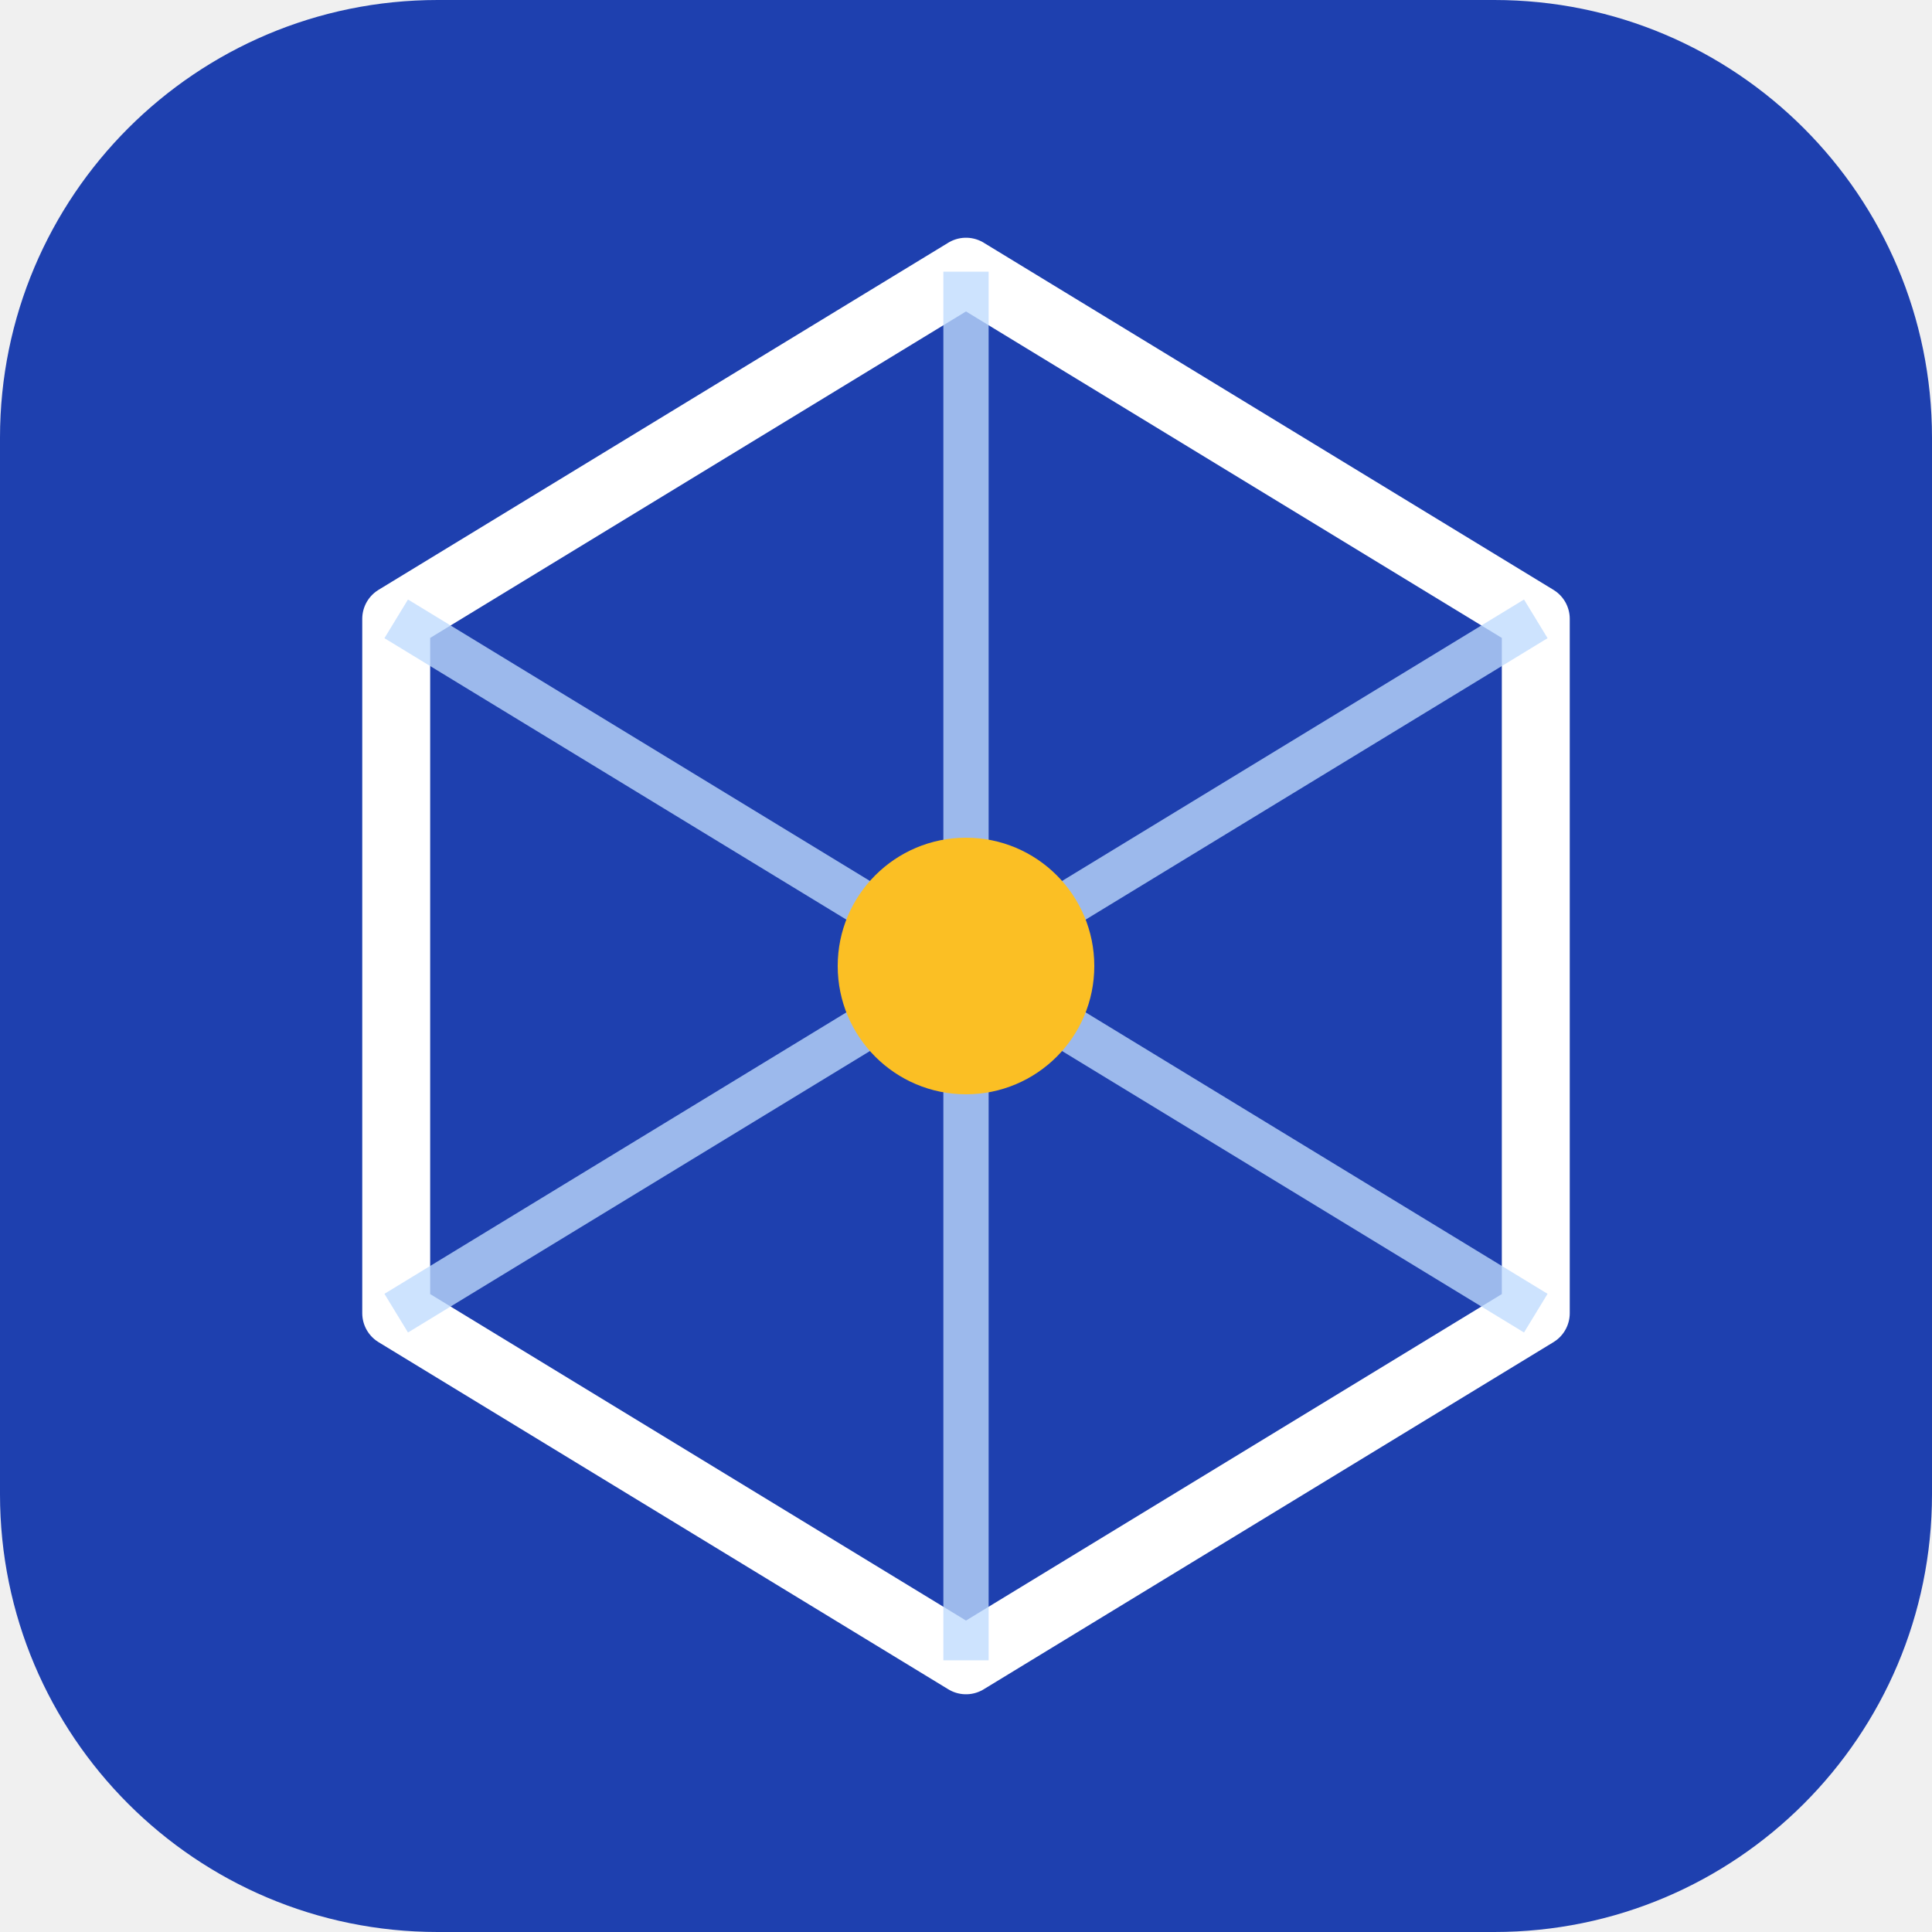
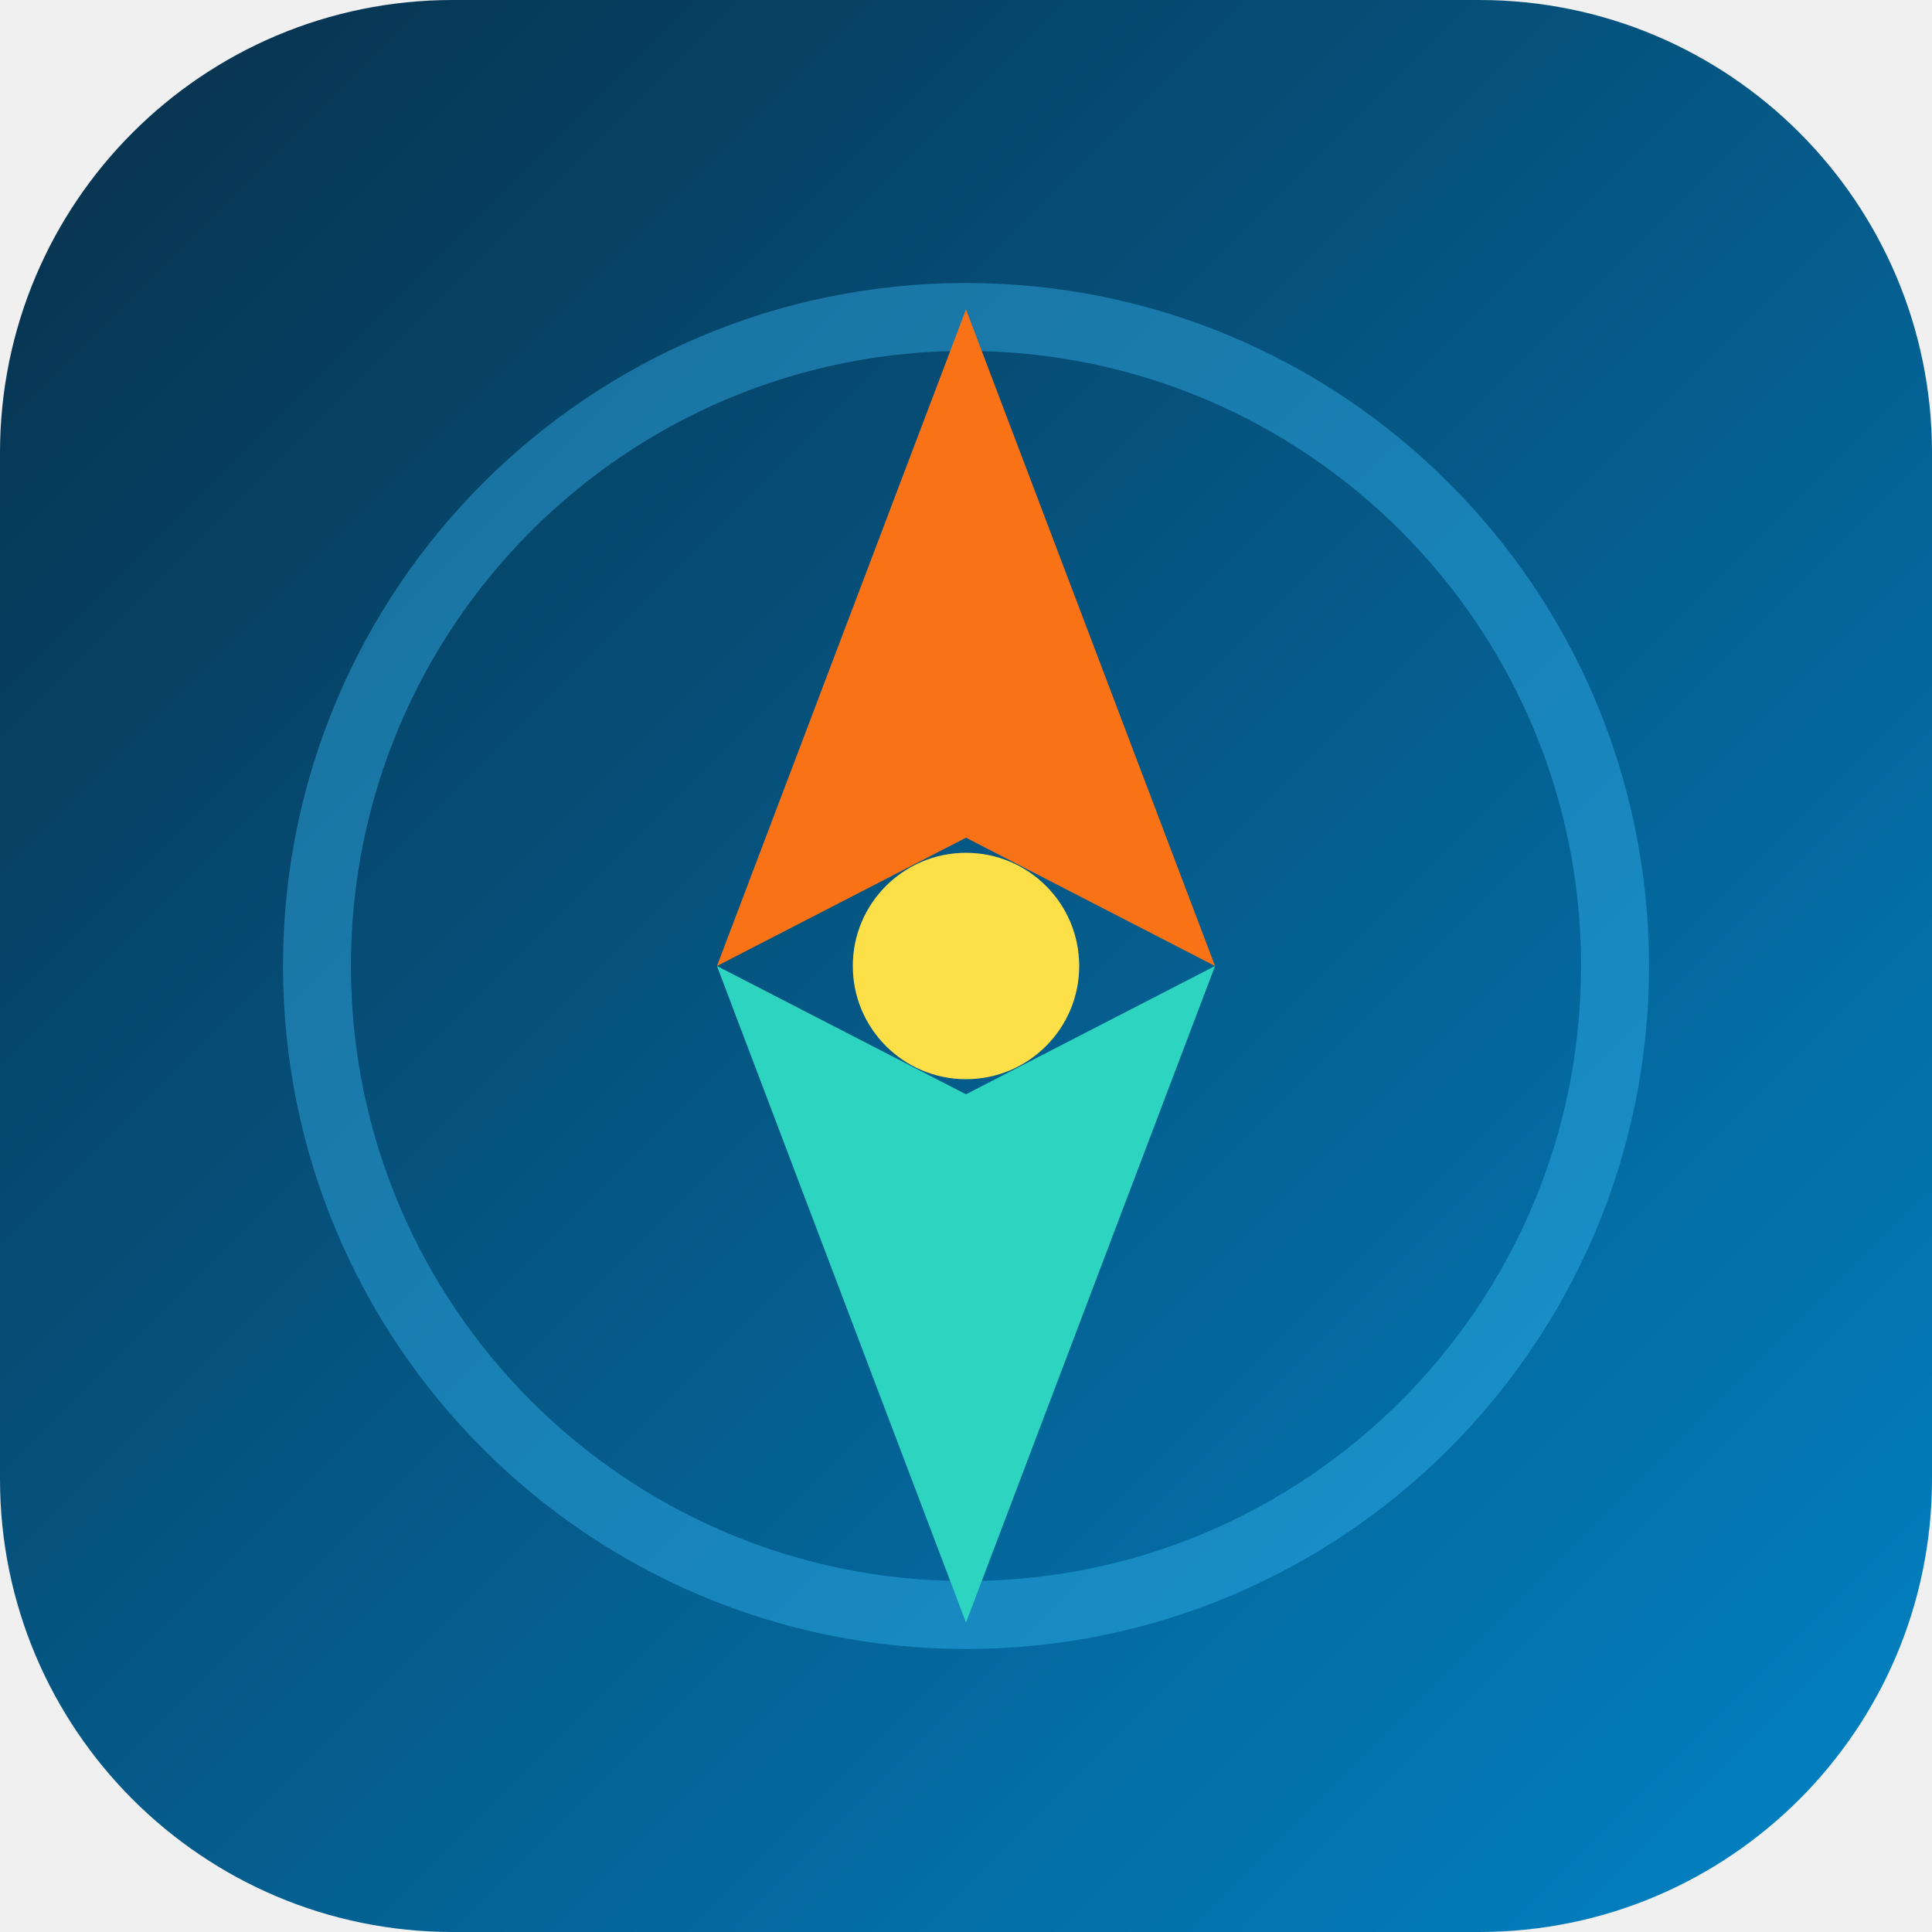
<svg xmlns="http://www.w3.org/2000/svg" viewBox="0 0 512 512">
-   <rect width="512" height="512" rx="116" fill="#1e40af" />
-   <path d="M256 72 407 164v184L256 440 105 348V164L256 72Z" fill="none" stroke="#fff" stroke-width="18" stroke-linejoin="round" />
-   <path d="M256 72v368M105 164l302 184M407 164 105 348" fill="none" stroke="#bfdbfe" stroke-width="12" stroke-opacity=".78" />
-   <circle cx="256" cy="256" r="34" fill="#fbbf24" />
+   <defs>
+     <linearGradient id="oc-app-bg" x1="0%" y1="0%" x2="100%" y2="100%">
+       <stop offset="0%" stop-color="#082f49" />
+       <stop offset="100%" stop-color="#0284c7" />
+     </linearGradient>
+   </defs>
+   <rect width="512" height="512" rx="120" fill="url(#oc-app-bg)" />
+   <circle cx="256" cy="256" r="172" fill="none" stroke="#38bdf8" stroke-width="18" stroke-opacity="0.4" />
+   <polygon points="256,82 322,256 256,222 190,256" fill="#f97316" />
+   <polygon points="256,430 322,256 256,290 190,256" fill="#2dd4bf" />
+   <circle cx="256" cy="256" r="30" fill="#fde047" />
</svg>
